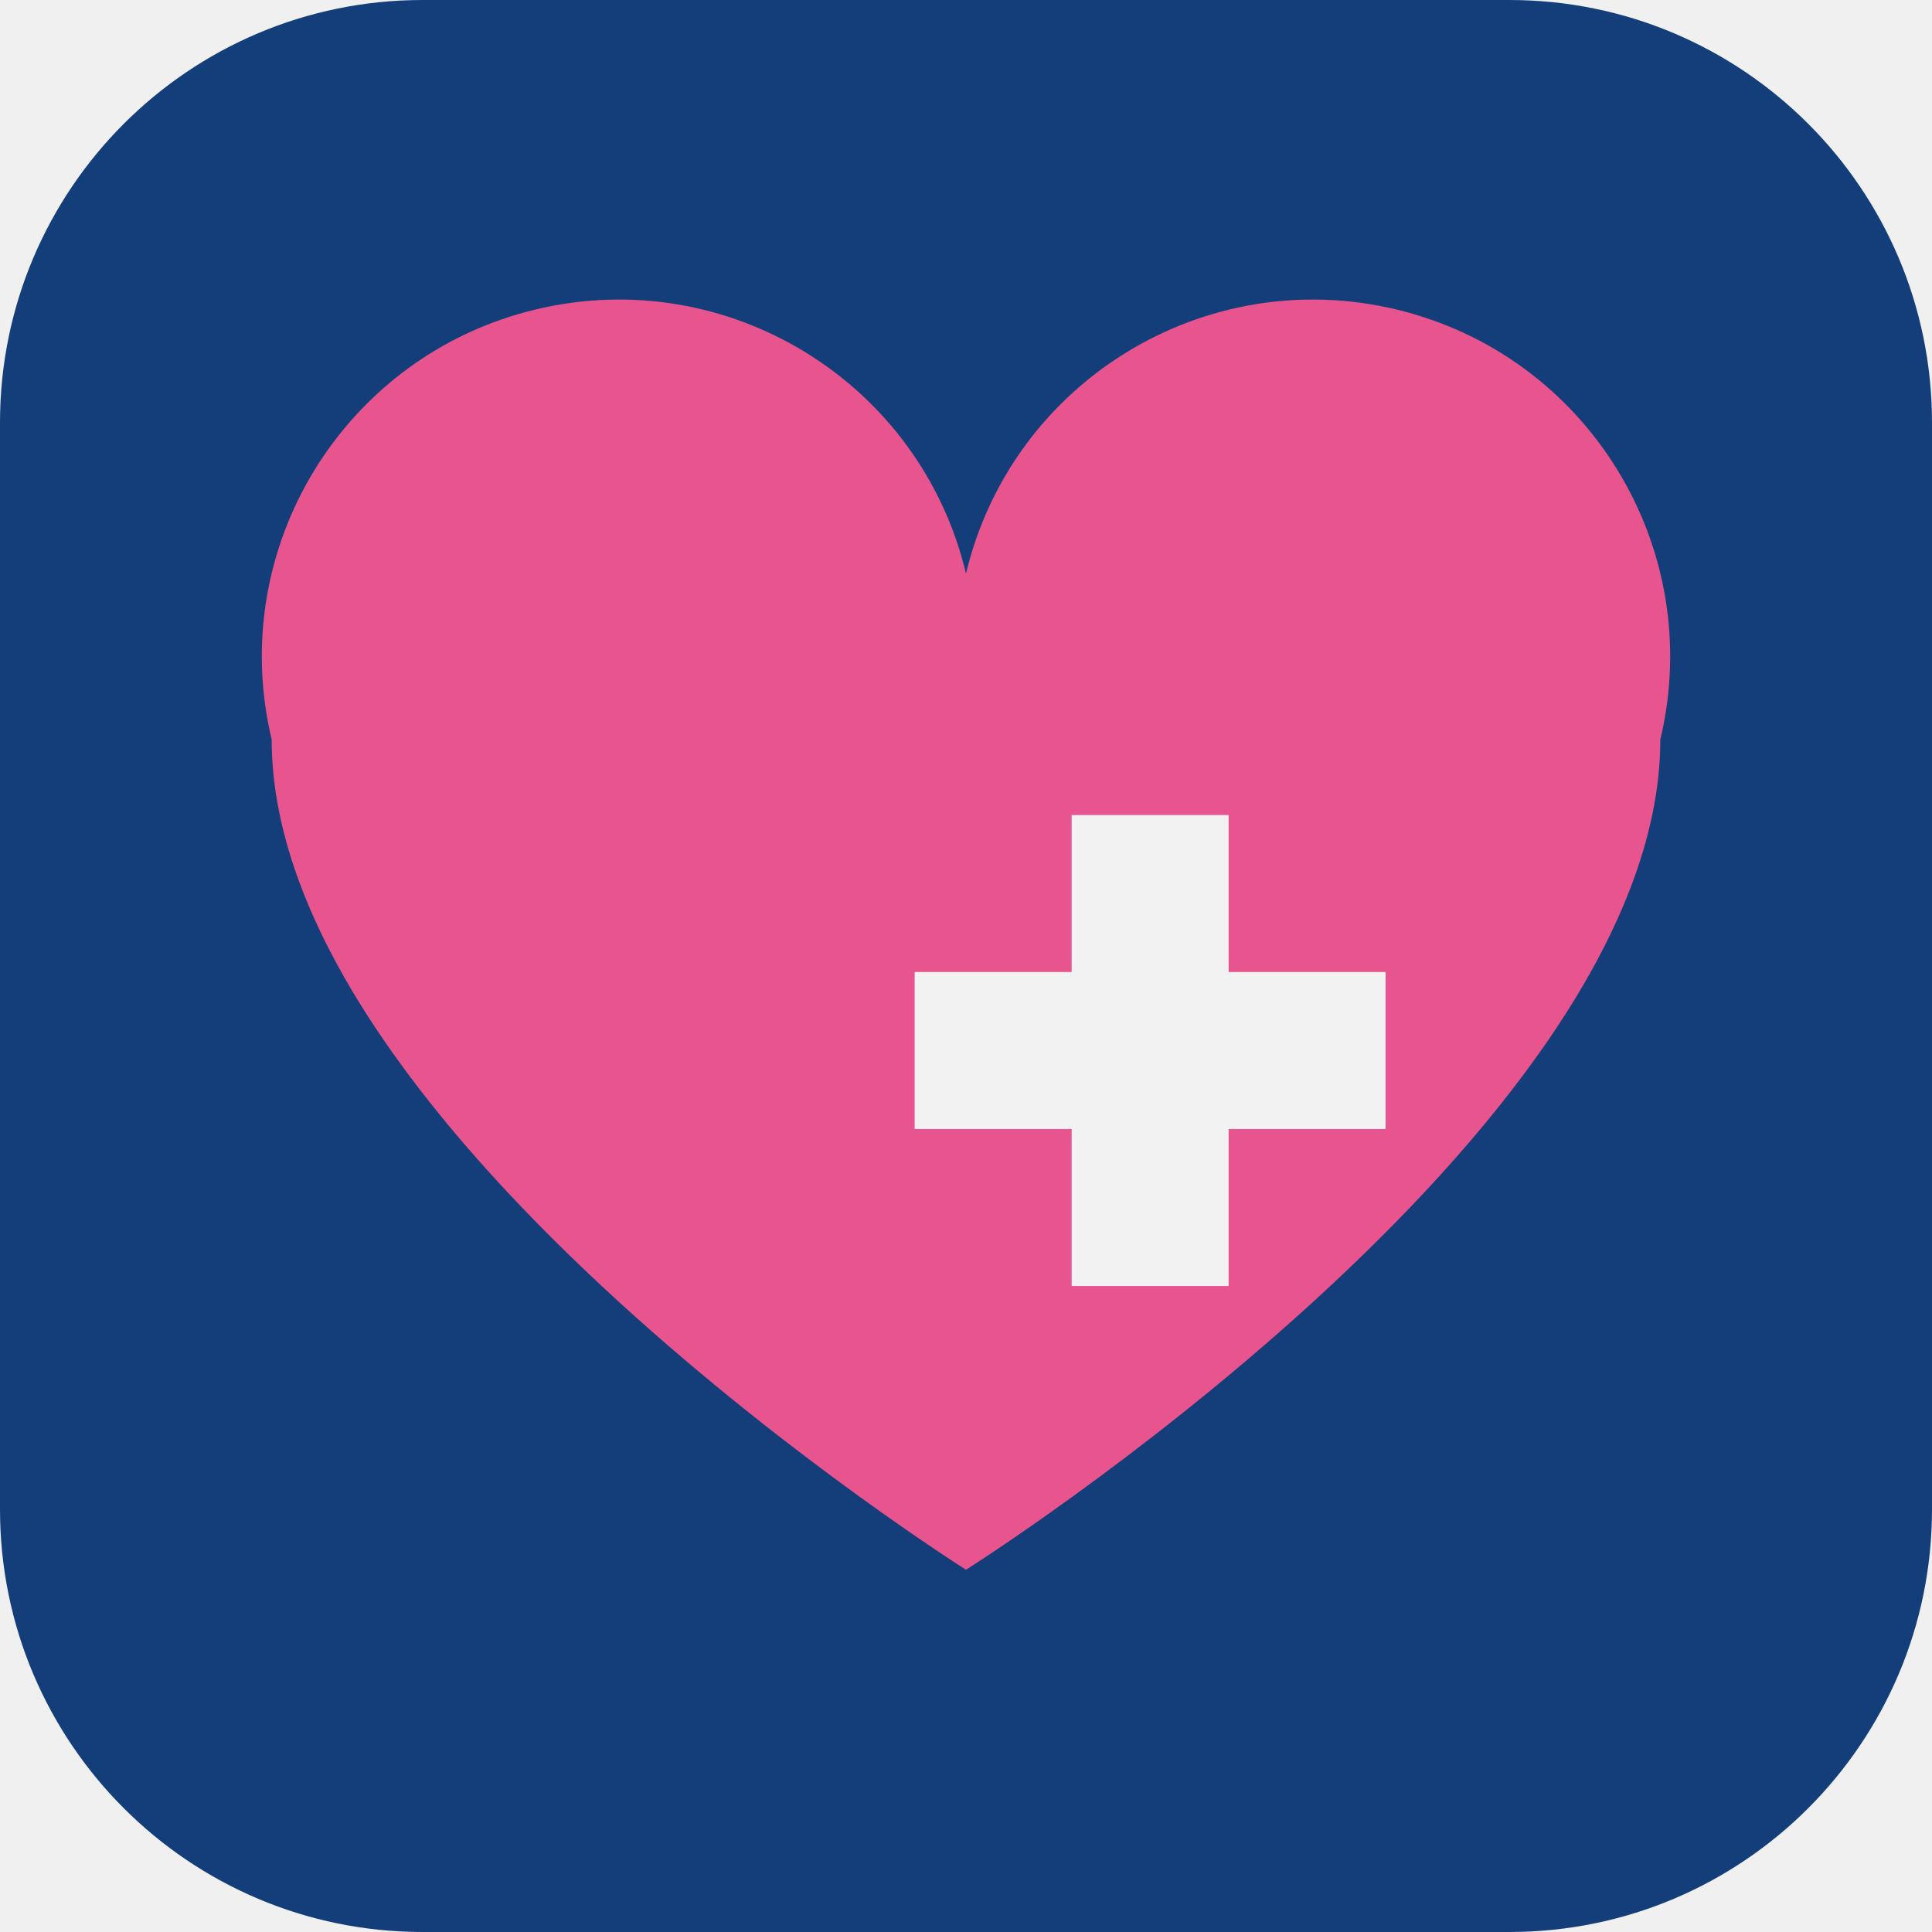
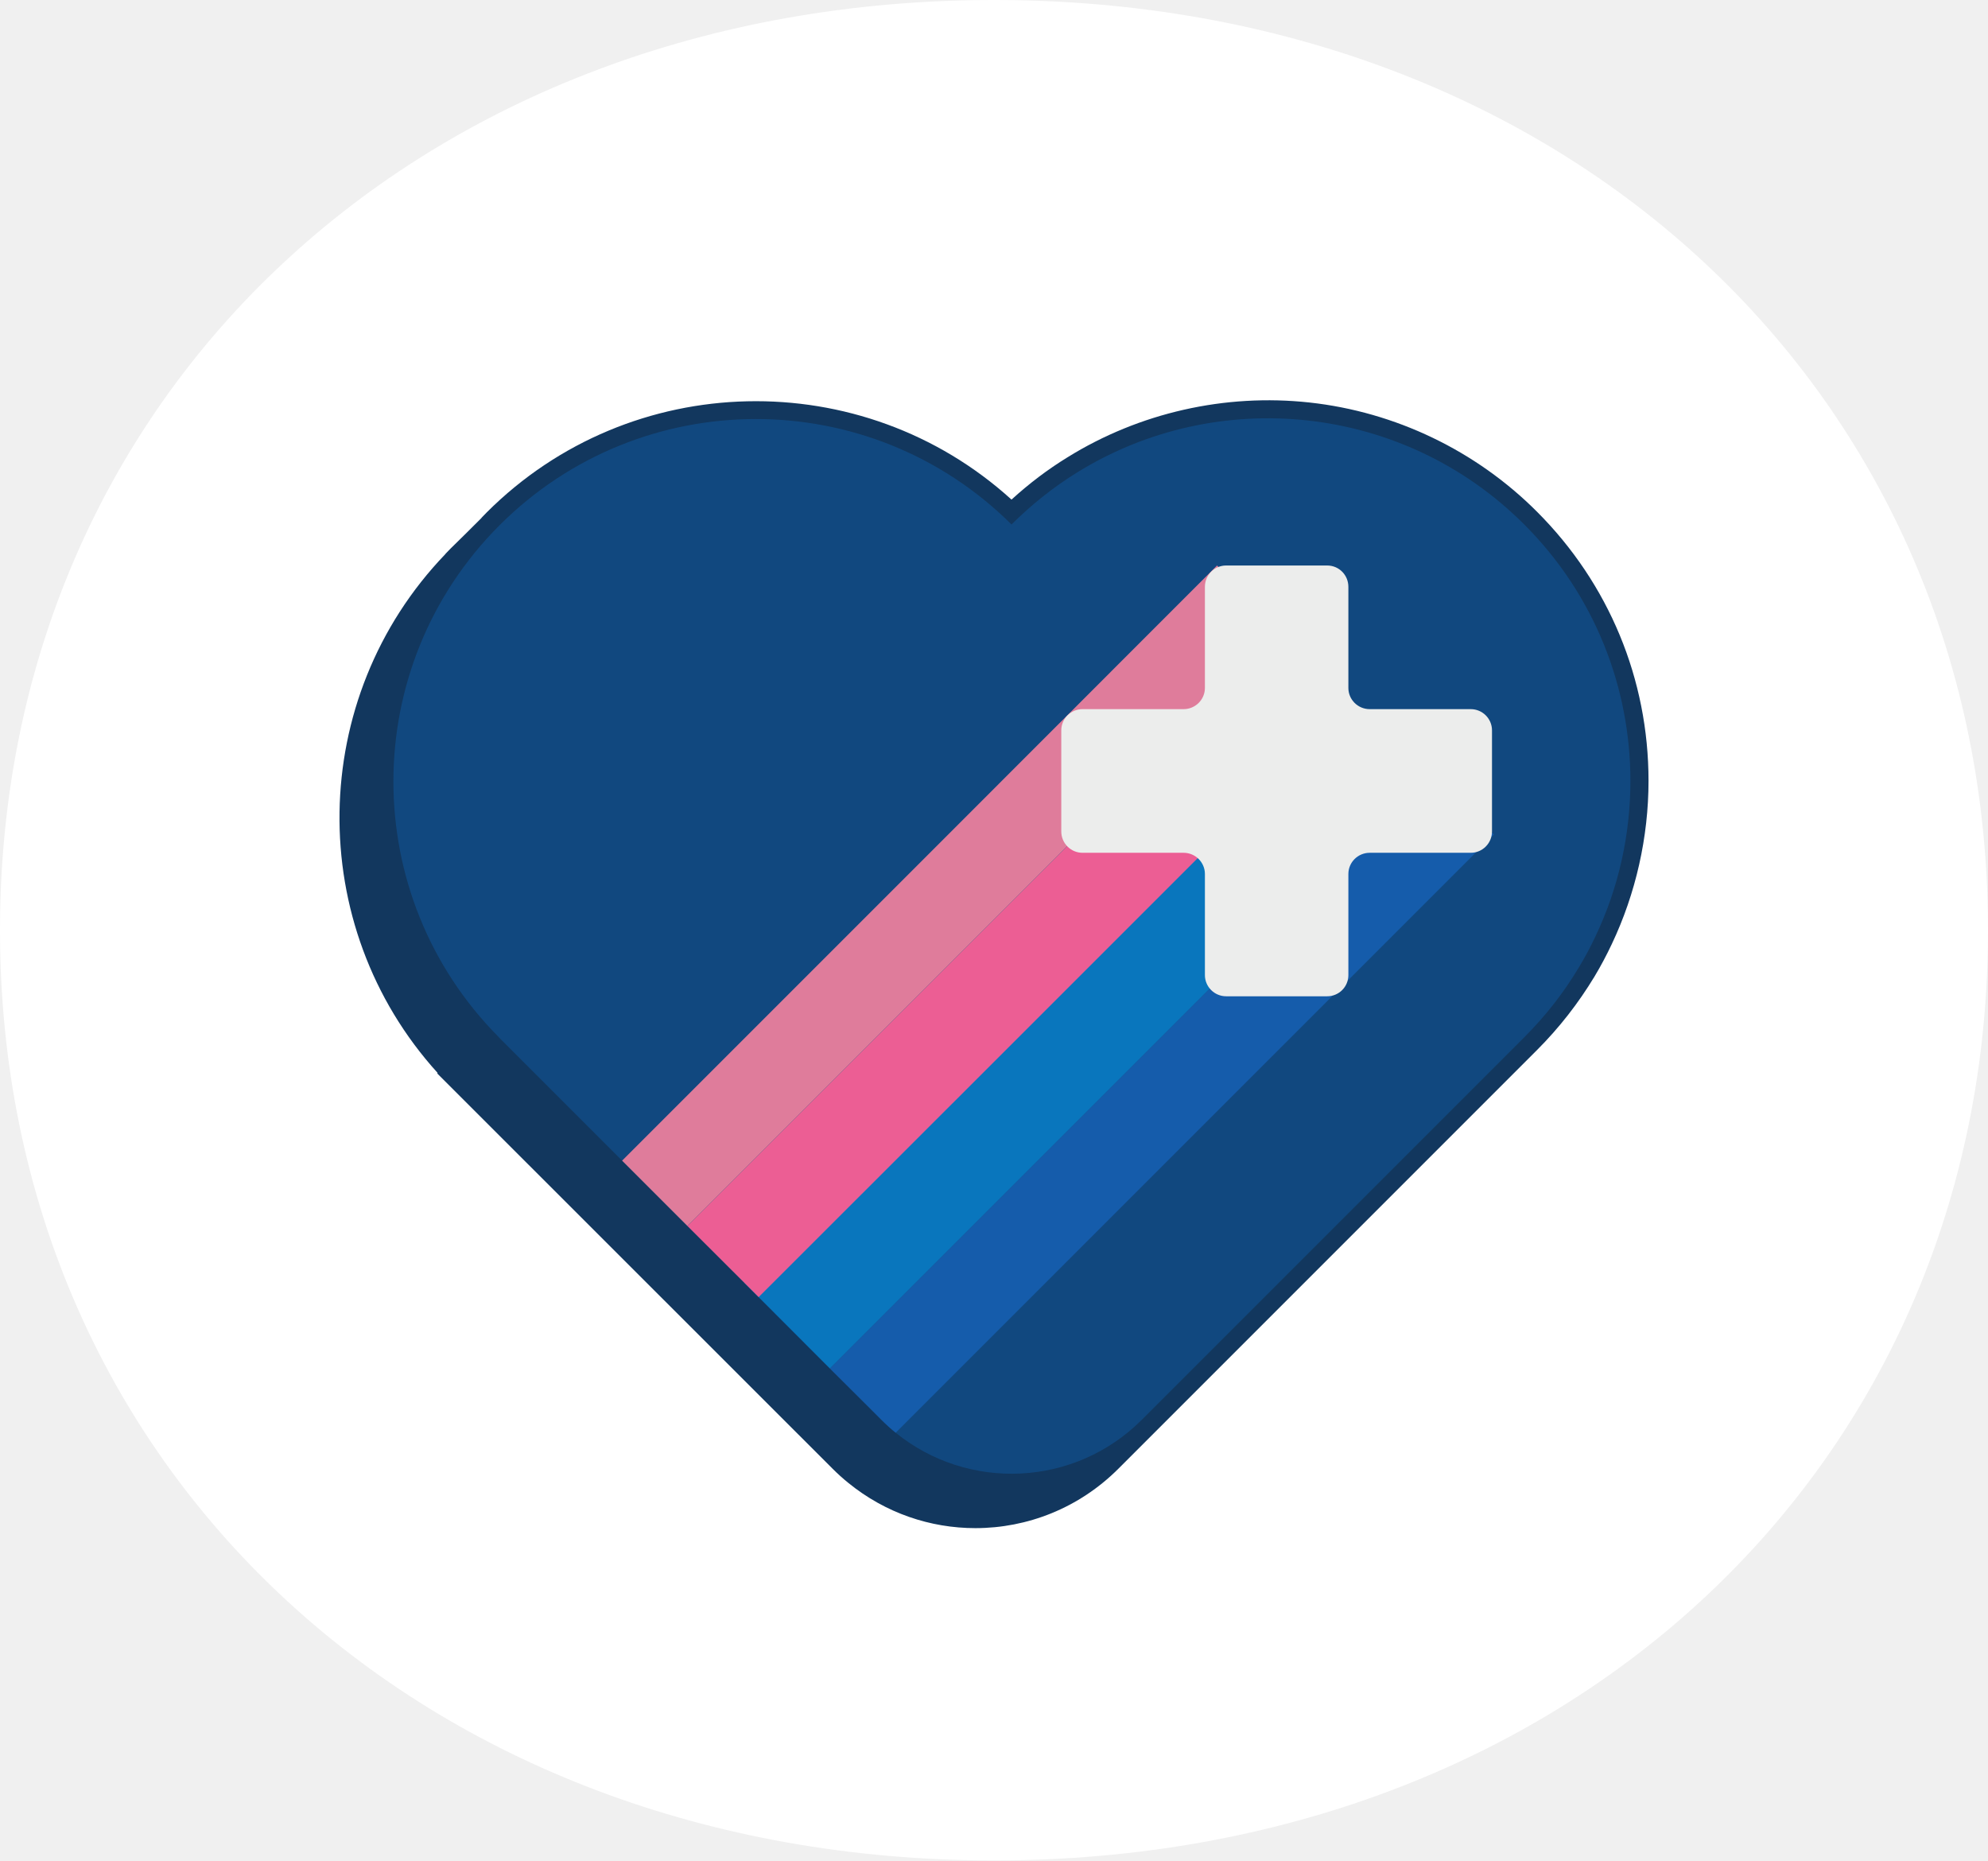
- <svg xmlns="http://www.w3.org/2000/svg" viewBox="0 0 64 64">
-   <rect width="64" height="64" rx="14" fill="#143E7A" />
-   <path d="M32 52S9 37.5 9 24.5A11.6 11.6 0 0 1 32 19a11.6 11.6 0 0 1 23 5.5C55 37.5 32 52 32 52z" fill="#E8558E" />
-   <path d="M35.5 27h5.2v5.2h5.2v5.2h-5.2v5.2h-5.2v-5.2h-5.2v-5.2h5.2z" fill="#F2F2F2" />
+ <svg xmlns="http://www.w3.org/2000/svg" viewBox="0 0 129.42 121.1">
+   <g transform="translate(-657.2,-59.96)">
+     <path fill="#FFFFFF" fill-rule="evenodd" d="M657.2 120.51C657.2 85.57 684.65 59.96 721.91 59.96C759.17 59.96 786.62 85.57 786.62 120.51C786.62 155.44 759.17 181.06 721.91 181.06C684.65 181.06 657.2 155.44 657.2 120.51Z" />
+     <path fill="#12375E" fill-rule="evenodd" d="M757.26 93.27C753.29 89.29 748.03 86.77 742.45 86.16C736.95 85.56 731.36 86.83 726.69 89.73C725.4 90.52 724.18 91.45 723.05 92.48C713.34 83.67 698.26 83.95 688.89 93.31L688.55 93.66L688.55 93.67C688.27 93.96 686.93 95.28 686.54 95.66L686.2 96.01L686.2 96.02C677.18 105.4 677.0 120.22 685.69 129.8L685.66 129.83L711.4 155.56C711.72 155.88 712.06 156.19 712.42 156.48C714.85 158.46 717.78 159.43 720.7 159.43C724.08 159.43 727.44 158.13 730.01 155.56L732.35 153.22C732.36 153.22 732.36 153.22 732.36 153.21L757.26 128.31C758.71 126.86 759.96 125.25 761.0 123.53C761.41 122.85 761.79 122.13 762.13 121.41C763.69 118.12 764.52 114.45 764.52 110.79C764.52 104.17 761.94 97.95 757.26 93.27Z" />
+     <path fill="#11487F" fill-rule="evenodd" d="M763.34 110.79C763.34 114.25 762.59 117.71 761.07 120.9C760.75 121.59 760.39 122.26 759.99 122.92C759.02 124.55 757.83 126.08 756.43 127.48L739.74 144.17L731.53 152.38C727.15 156.76 720.22 157.04 715.51 153.22C715.19 152.96 714.88 152.68 714.58 152.38L713.59 151.39L711.23 149.04L701.95 139.76L697.7 135.51L689.67 127.48L689.68 127.48C680.51 118.26 680.52 103.35 689.72 94.15L689.72 94.15C698.92 84.95 713.83 84.93 723.05 94.1C724.37 92.79 725.79 91.66 727.31 90.72C736.41 85.07 748.53 86.2 756.43 94.1C761.04 98.71 763.34 104.75 763.34 110.79Z" />
+     <path fill="#0976BD" fill-rule="evenodd" d="M750.22 110.05L728.5 131.77L711.23 149.04L705.65 143.45L722.92 126.19L743.56 105.55L744.74 106.25L748.87 108.7L750.22 110.05Z" />
+     <path fill="#EC5E94" fill-rule="evenodd" d="M745.32 105.66L744.74 106.25L723.86 127.13L706.59 144.39L701.95 139.76L719.22 122.49L740.69 101.03L741.21 101.55L745.32 105.66Z" />
+     <path fill="#155CAB" fill-rule="evenodd" d="M754.45 114.28L732.73 136.0L715.51 153.22C715.19 152.96 714.88 152.68 714.58 152.38L713.59 151.39L711.23 149.04L728.5 131.77L750.22 110.05L754.45 114.28Z" />
+     <path fill="#DF7C9B" fill-rule="evenodd" d="M740.69 101.03L719.22 122.49L701.95 139.76L697.7 135.51L714.97 118.24L736.43 96.77L740.69 101.03Z" />
+     <path fill="#ECEDEC" fill-rule="evenodd" d="M744.98 104.74L744.98 98.16C744.98 97.39 744.37 96.77 743.6 96.77L737.02 96.77C736.26 96.77 735.64 97.39 735.64 98.16L735.64 104.74C735.64 105.5 735.02 106.12 734.25 106.12L727.67 106.12C726.91 106.12 726.29 106.74 726.29 107.5L726.29 114.08C726.29 114.85 726.91 115.47 727.67 115.47L734.25 115.47C735.02 115.47 735.64 116.09 735.64 116.85L735.64 123.43C735.64 124.19 736.26 124.81 737.02 124.81L743.6 124.81C744.37 124.81 744.98 124.19 744.98 123.43L744.98 116.85C744.98 116.09 745.6 115.47 746.37 115.47L752.95 115.47C753.71 115.47 754.33 114.85 754.33 114.08L754.33 107.5C754.33 106.74 753.71 106.12 752.95 106.12L746.37 106.12C745.6 106.12 744.98 105.5 744.98 104.74Z" />
+   </g>
</svg>
